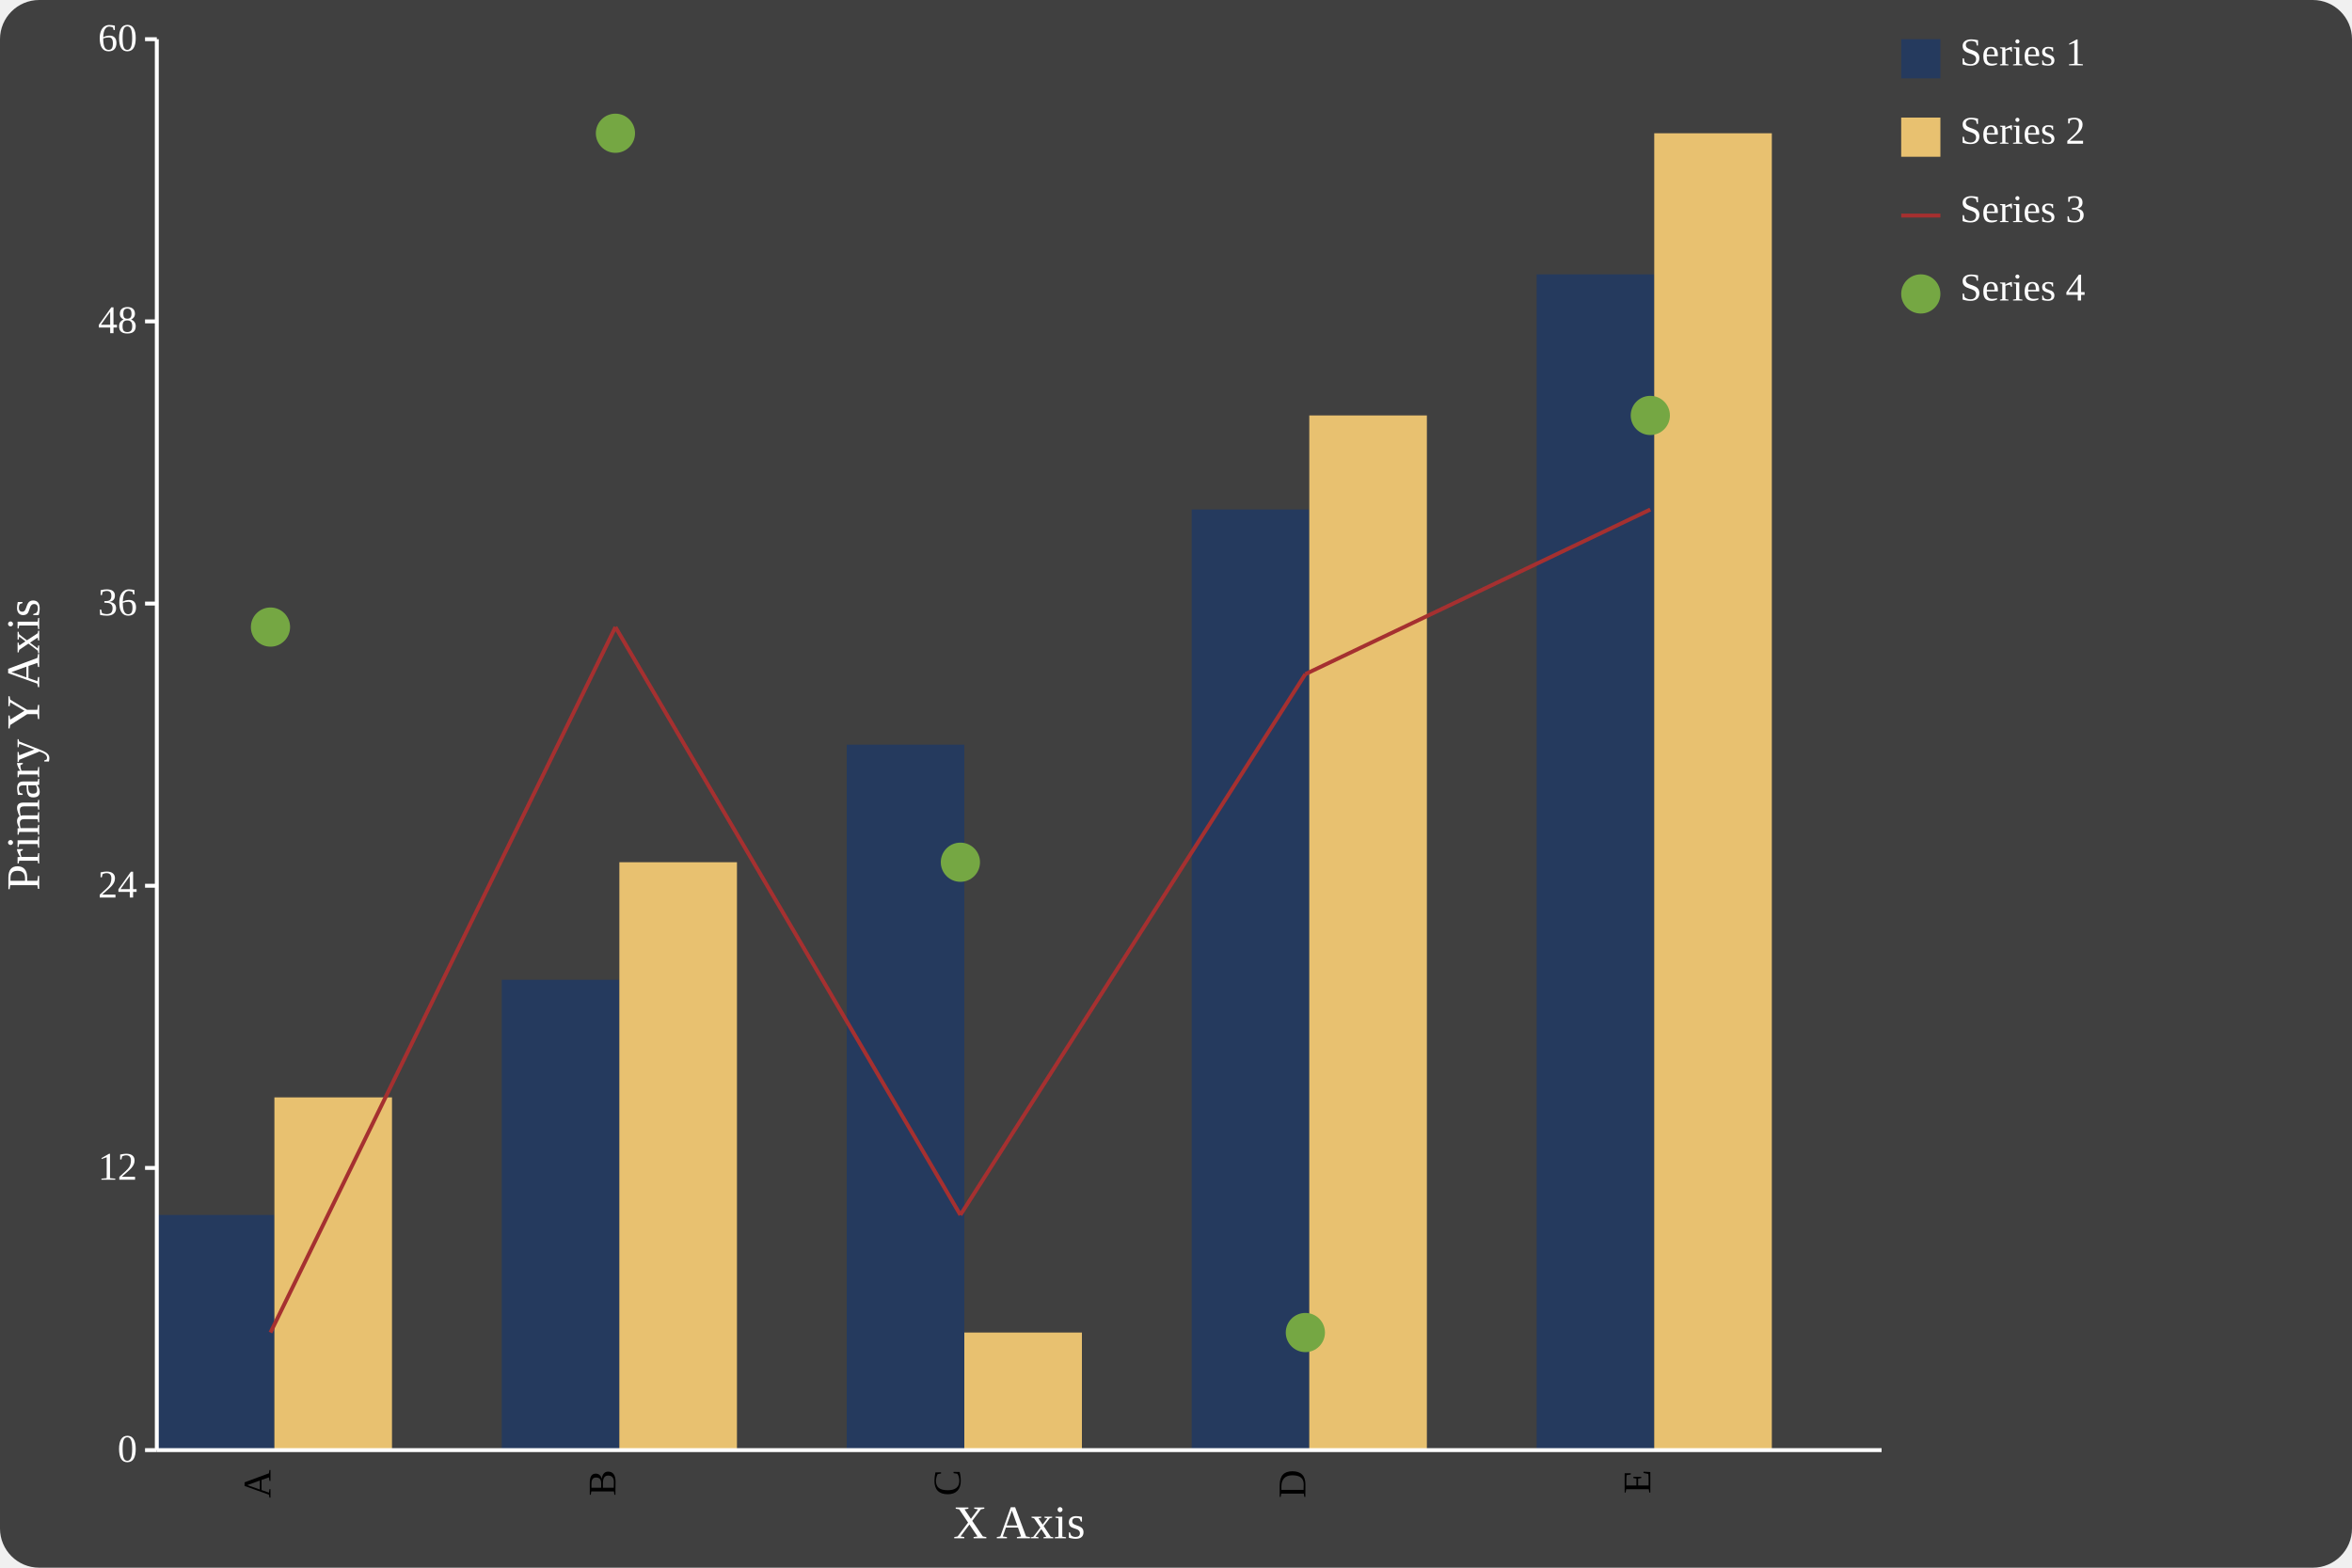
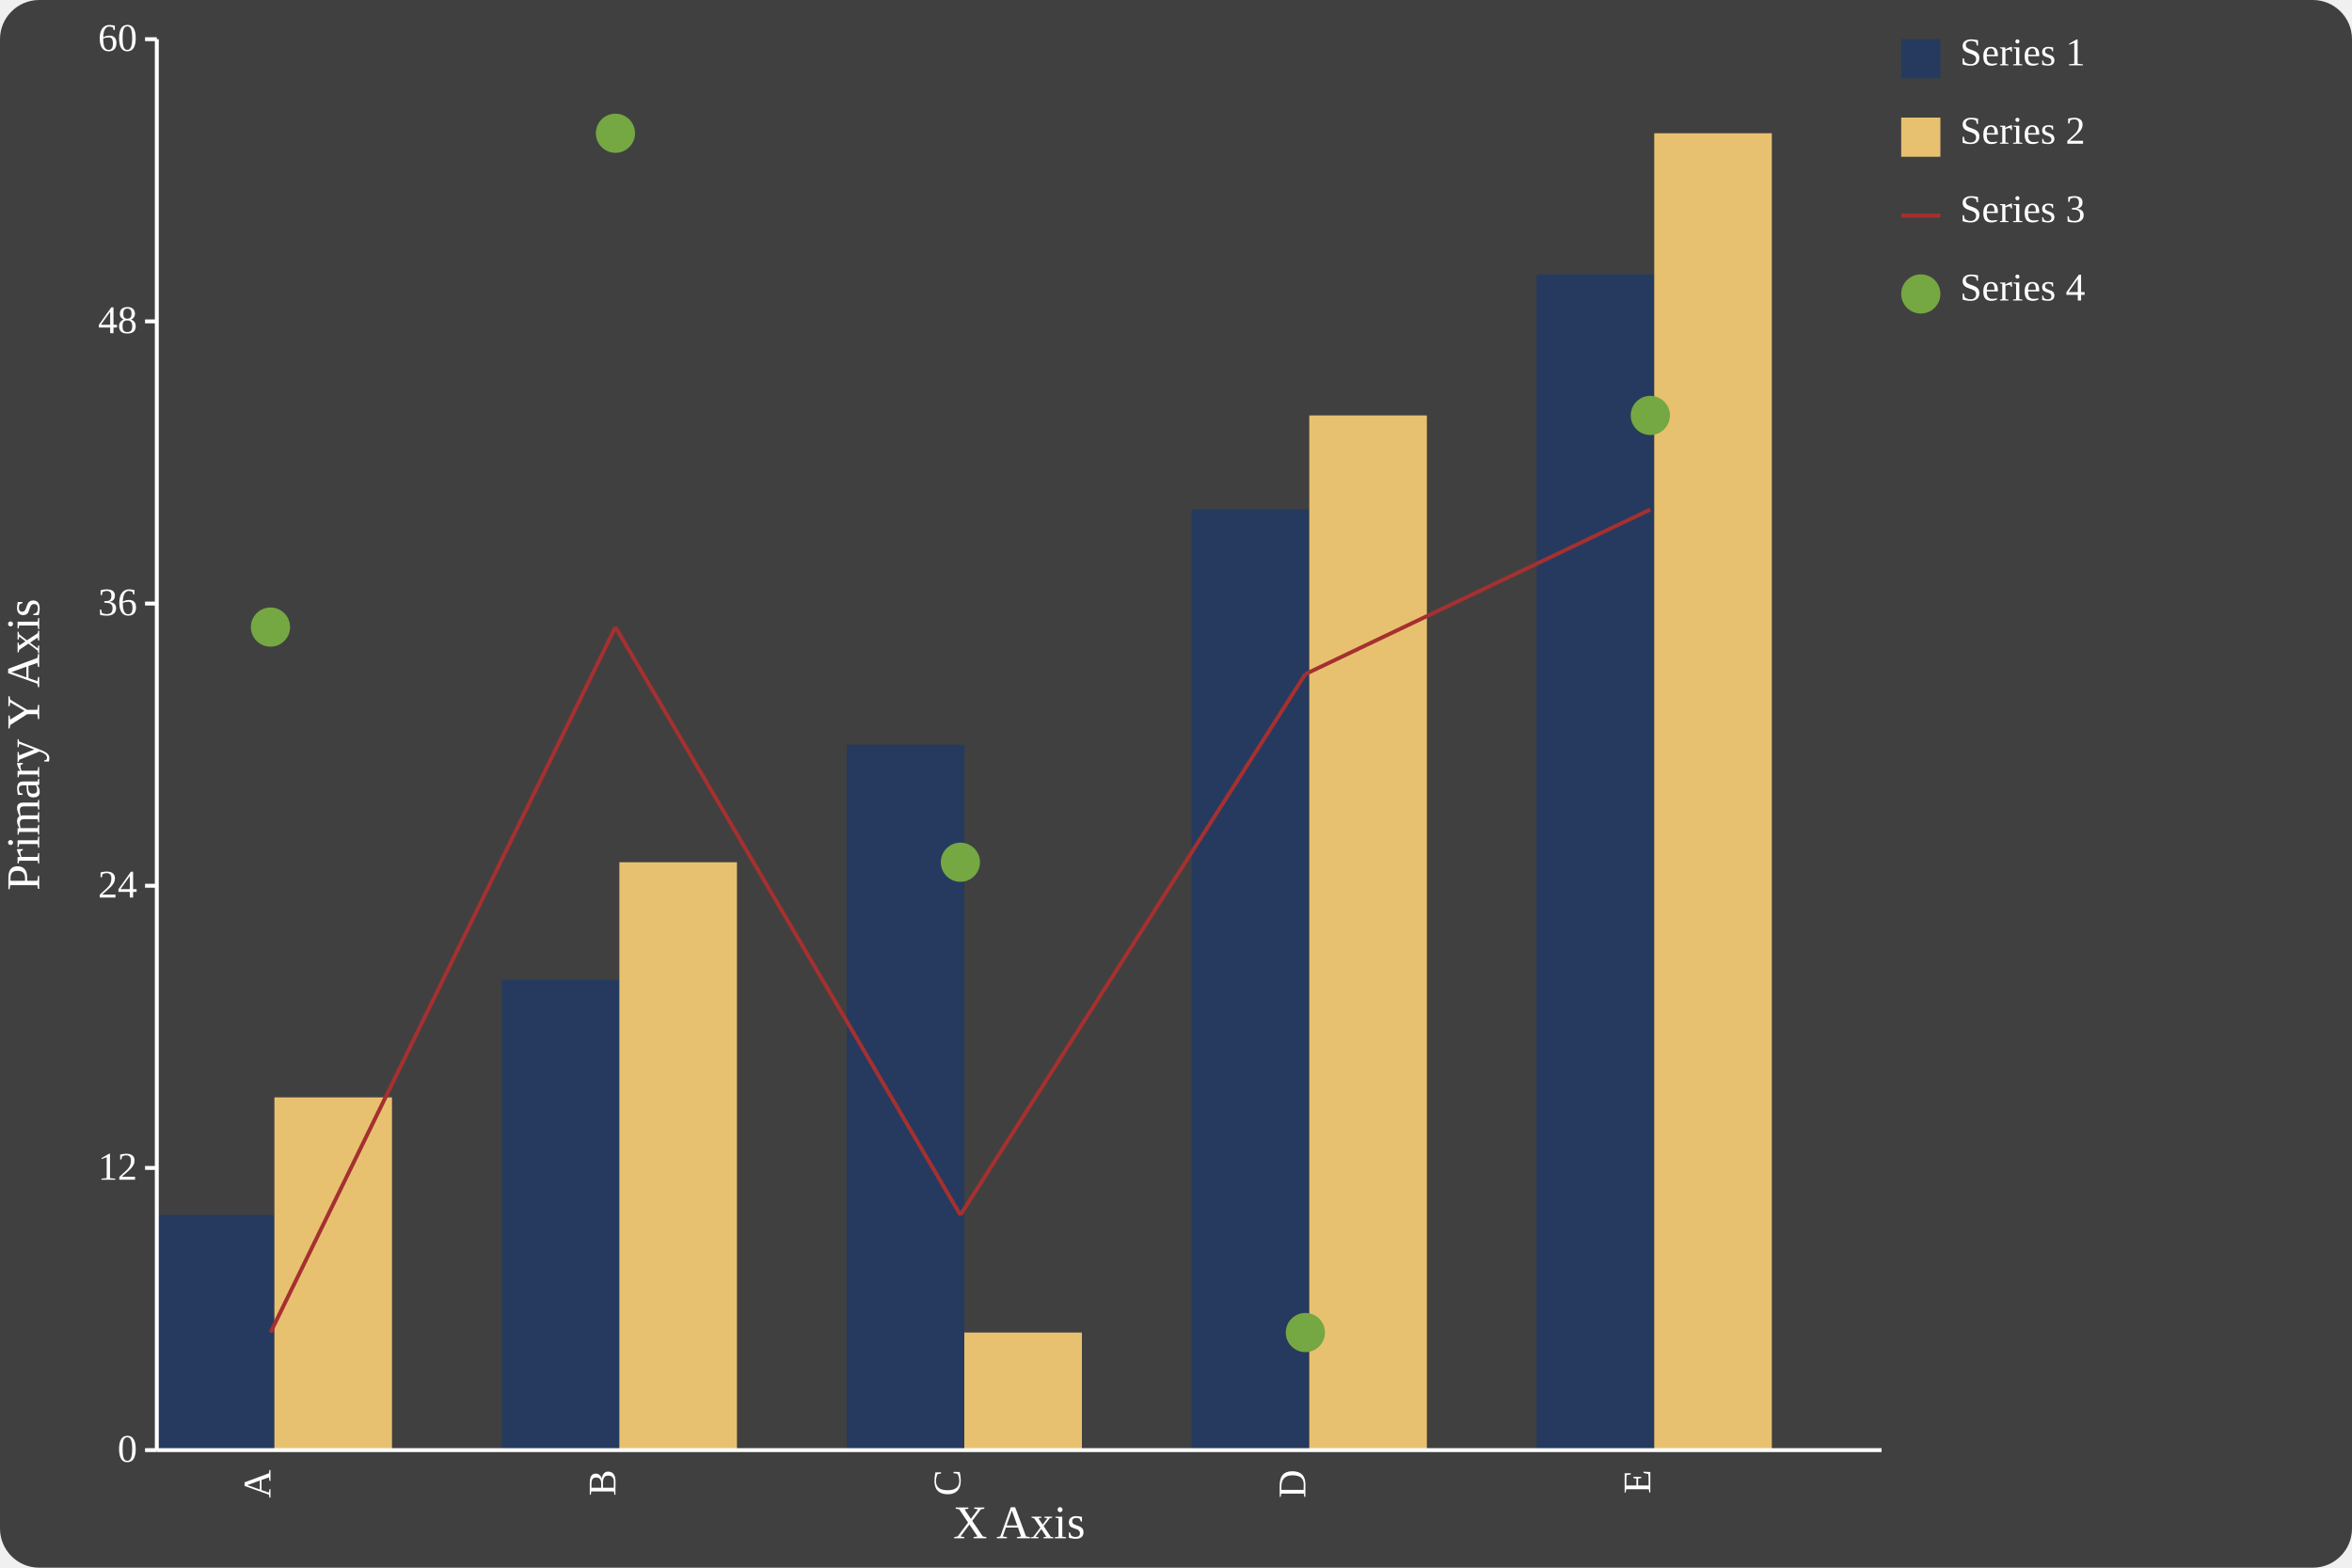
<svg xmlns="http://www.w3.org/2000/svg" width="600" height="400">
  <rect x="0" y="0" width="600" height="400" rx="10" ry="10" fill="#404040" />
  <rect x="485" y="10" width="10" height="10" fill="#253a5e" />
  <text x="500" y="16.667" font-size="10" alignment-baseline="middle" fill="#ffffff">Series 1</text>
  <rect x="485" y="30" width="10" height="10" fill="#e8c170" />
  <text x="500" y="36.667" font-size="10" alignment-baseline="middle" fill="#ffffff">Series 2</text>
  <line x1="485" y1="55.0" x2="495" y2="55.0" stroke="#a53030" stroke-width="1" />
  <text x="500" y="56.667" font-size="10" alignment-baseline="middle" fill="#ffffff">Series 3</text>
  <circle cx="490.0" cy="75.0" r="5" fill="#75a743" />
  <text x="500" y="76.667" font-size="10" alignment-baseline="middle" fill="#ffffff">Series 4</text>
  <rect x="40.0" y="310.0" width="30" height="60.0" fill="#253a5e" />
  <rect x="70.0" y="280.0" width="30" height="90.0" fill="#e8c170" />
  <circle cx="69.0" cy="160.0" r="5" fill="#75a743" />
  <rect x="128.0" y="250.0" width="30" height="120.0" fill="#253a5e" />
  <rect x="158.0" y="220.0" width="30" height="150.0" fill="#e8c170" />
  <line x1="69.0" y1="340.0" x2="157.0" y2="160.0" stroke="#a53030" stroke-width="1" />
  <circle cx="157.0" cy="34.0" r="5" fill="#75a743" />
  <rect x="216.0" y="190.0" width="30" height="180.0" fill="#253a5e" />
  <rect x="246.0" y="340.0" width="30" height="30.0" fill="#e8c170" />
  <line x1="157.0" y1="160.0" x2="245.0" y2="310.0" stroke="#a53030" stroke-width="1" />
  <circle cx="245.0" cy="220.0" r="5" fill="#75a743" />
  <rect x="304.0" y="130.0" width="30" height="240.0" fill="#253a5e" />
  <rect x="334.0" y="106.0" width="30" height="264.0" fill="#e8c170" />
  <line x1="245.0" y1="310.0" x2="333.0" y2="172.0" stroke="#a53030" stroke-width="1" />
  <circle cx="333.0" cy="340.0" r="5" fill="#75a743" />
  <rect x="392.0" y="70.0" width="30" height="300.0" fill="#253a5e" />
  <rect x="422.0" y="34.0" width="30" height="336.0" fill="#e8c170" />
  <line x1="333.0" y1="172.0" x2="421.0" y2="130.0" stroke="#a53030" stroke-width="1" />
  <circle cx="421.0" cy="106.0" r="5" fill="#75a743" />
  <line x1="40" y1="10" x2="40" y2="370" stroke="#ffffff" stroke-width="1" />
  <line x1="40" y1="370" x2="480" y2="370" stroke="#ffffff" stroke-width="1" />
-   <text x="69.0" y="375" text-anchor="end" font-size="10" transform="rotate(-90 69.0 375)">A</text>
-   <text x="157.0" y="375" text-anchor="end" font-size="10" transform="rotate(-90 157.0 375)">B</text>
-   <text x="245.0" y="375" text-anchor="end" font-size="10" transform="rotate(-90 245.0 375)">C</text>
-   <text x="333.0" y="375" text-anchor="end" font-size="10" transform="rotate(-90 333.0 375)">D</text>
-   <text x="421.0" y="375" text-anchor="end" font-size="10" transform="rotate(-90 421.0 375)">E</text>
+   <text x="69.0" y="375" text-anchor="end" font-size="10" transform="rotate(-90 69.0 375)" fill="#ffffff">A</text>
+   <text x="157.0" y="375" text-anchor="end" font-size="10" transform="rotate(-90 157.0 375)" fill="#ffffff">B</text>
+   <text x="245.0" y="375" text-anchor="end" font-size="10" transform="rotate(-90 245.0 375)" fill="#ffffff">C</text>
+   <text x="333.0" y="375" text-anchor="end" font-size="10" transform="rotate(-90 333.0 375)" fill="#ffffff">D</text>
+   <text x="421.0" y="375" text-anchor="end" font-size="10" transform="rotate(-90 421.0 375)" fill="#ffffff">E</text>
  <text x="35" y="373.0" text-anchor="end" font-size="10" fill="#ffffff">0</text>
  <line x1="40" y1="370.0" x2="37" y2="370.0" stroke="#ffffff" stroke-width="1" />
  <text x="35" y="301.0" text-anchor="end" font-size="10" fill="#ffffff">12</text>
  <line x1="40" y1="298.0" x2="37" y2="298.0" stroke="#ffffff" stroke-width="1" />
  <text x="35" y="229.0" text-anchor="end" font-size="10" fill="#ffffff">24</text>
  <line x1="40" y1="226.0" x2="37" y2="226.0" stroke="#ffffff" stroke-width="1" />
  <text x="35" y="157.0" text-anchor="end" font-size="10" fill="#ffffff">36</text>
  <line x1="40" y1="154.0" x2="37" y2="154.0" stroke="#ffffff" stroke-width="1" />
  <text x="35" y="85.0" text-anchor="end" font-size="10" fill="#ffffff">48</text>
  <line x1="40" y1="82.0" x2="37" y2="82.0" stroke="#ffffff" stroke-width="1" />
  <text x="35" y="13.0" text-anchor="end" font-size="10" fill="#ffffff">60</text>
  <line x1="40" y1="10.0" x2="37" y2="10.0" stroke="#ffffff" stroke-width="1" />
  <text x="260.0" y="392.5" text-anchor="middle" font-size="12" fill="#ffffff">X Axis</text>
  <text x="10.0" y="190.0" text-anchor="middle" font-size="12" transform="rotate(-90 10.0 190.0)" fill="#ffffff">Primary Y Axis</text>
</svg>
